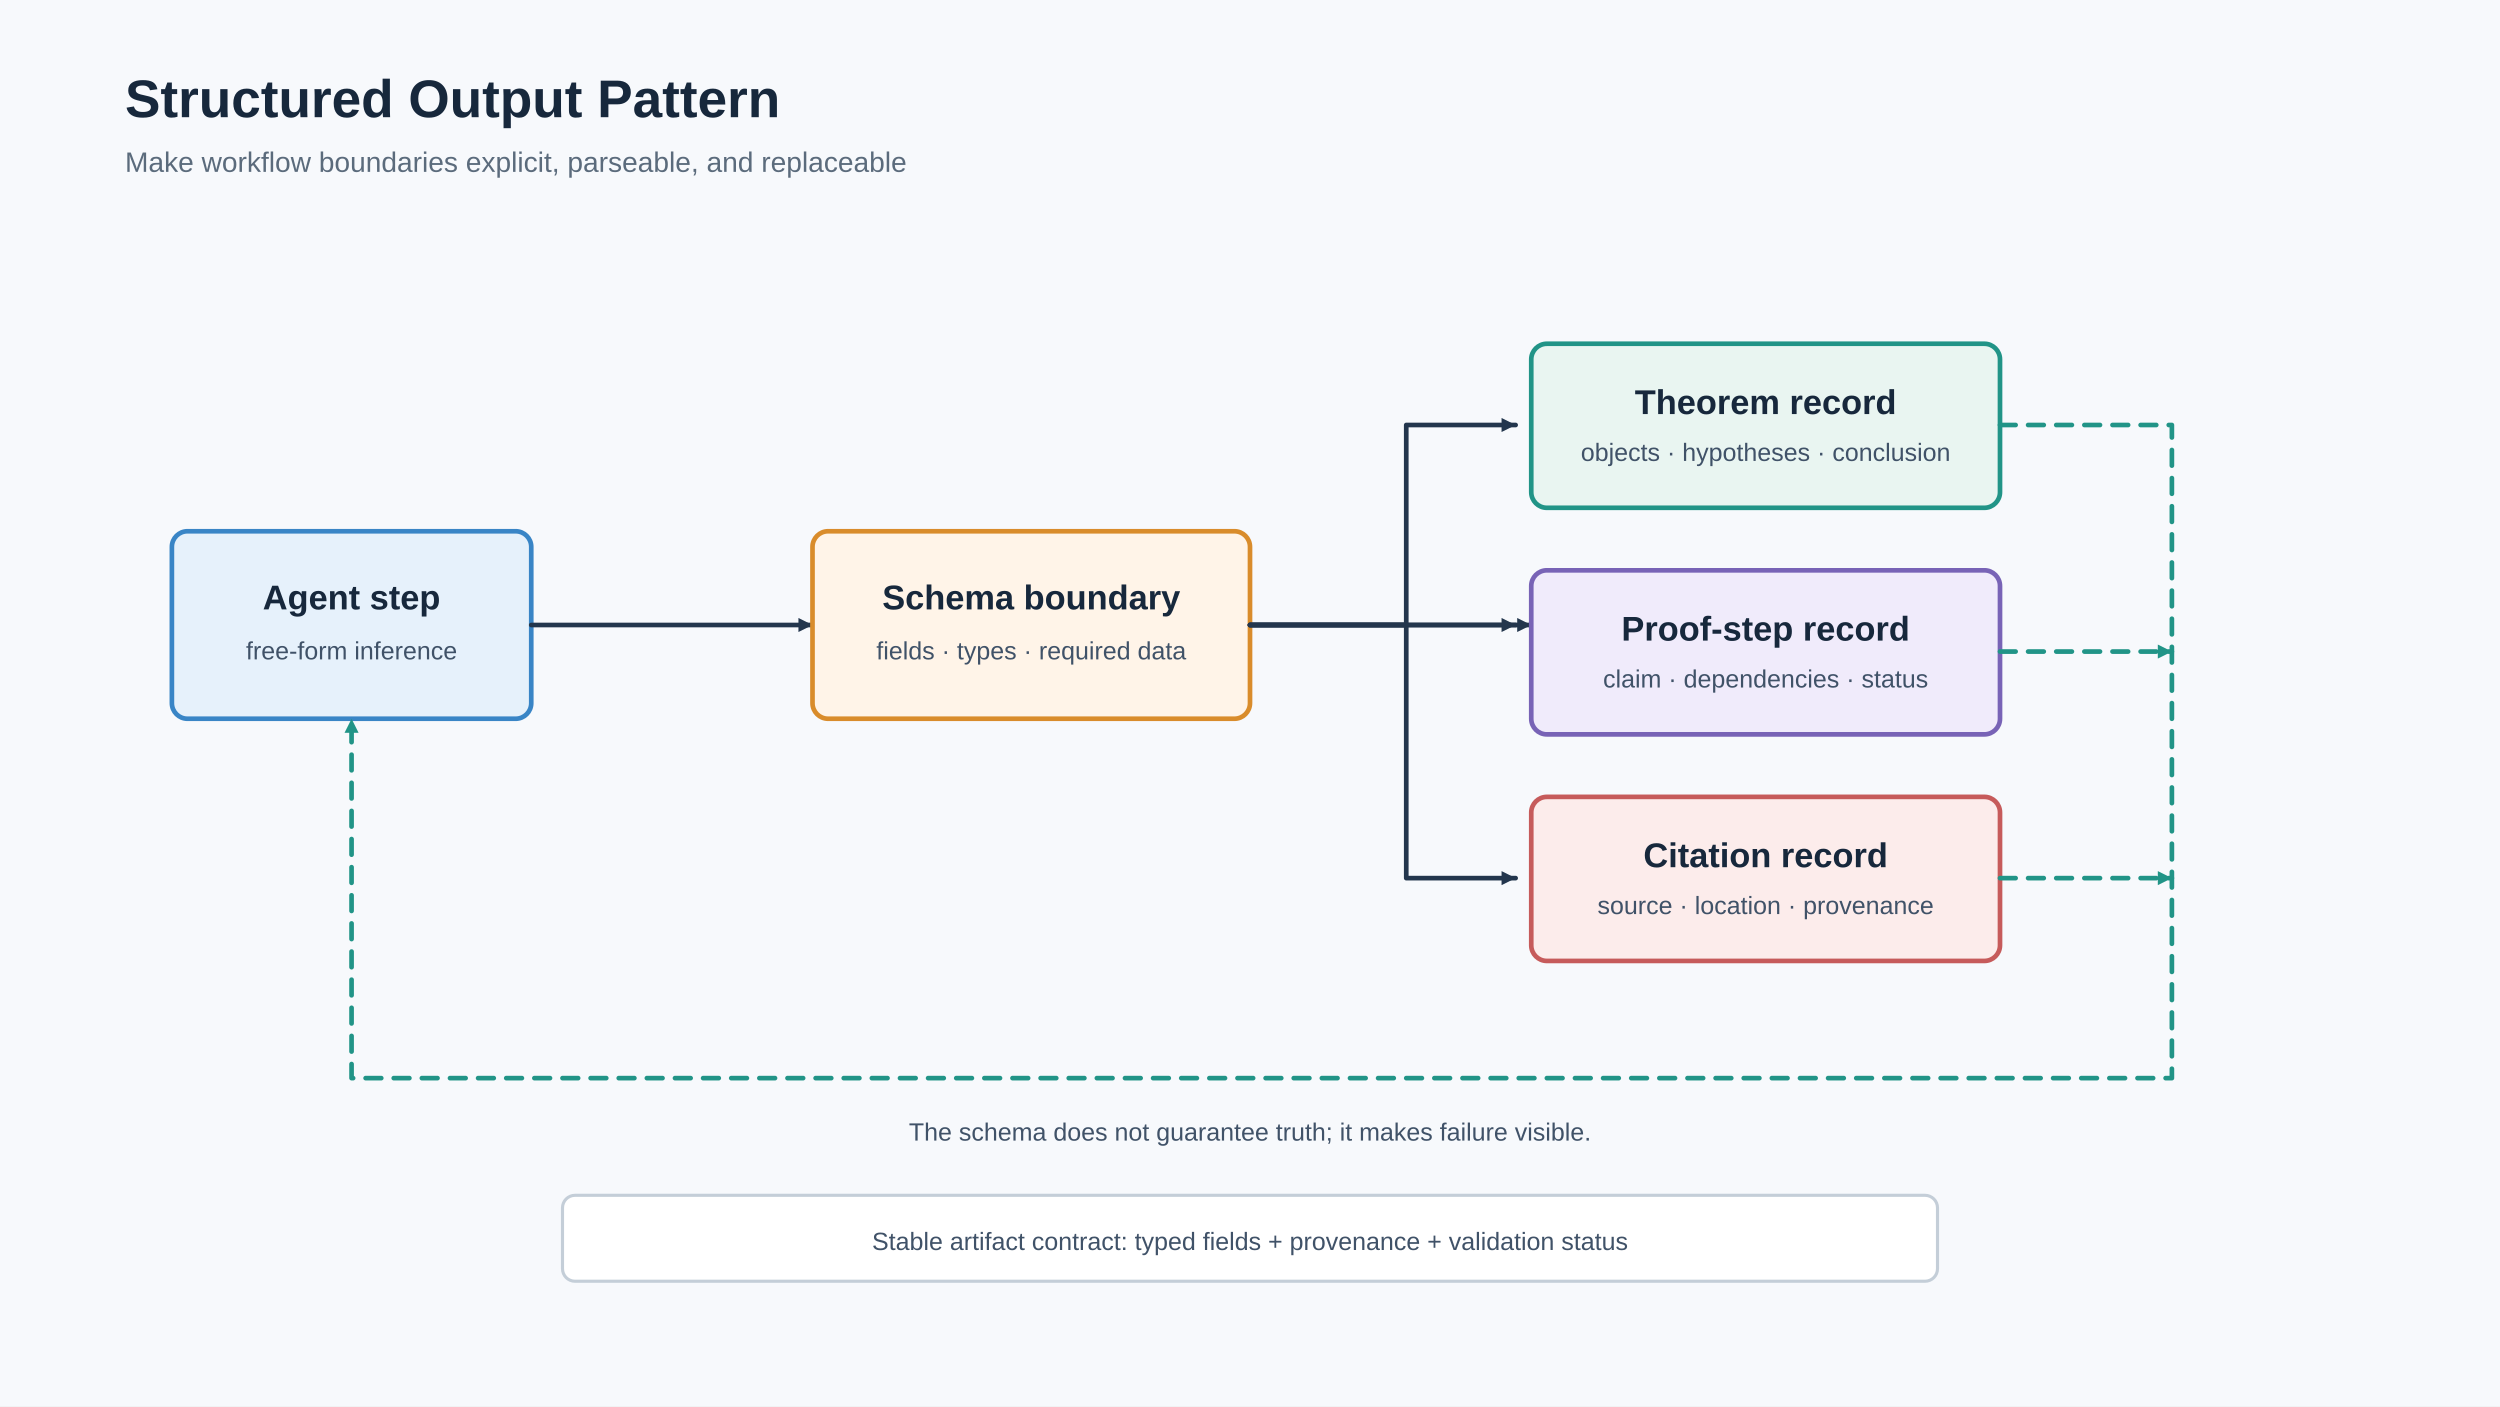
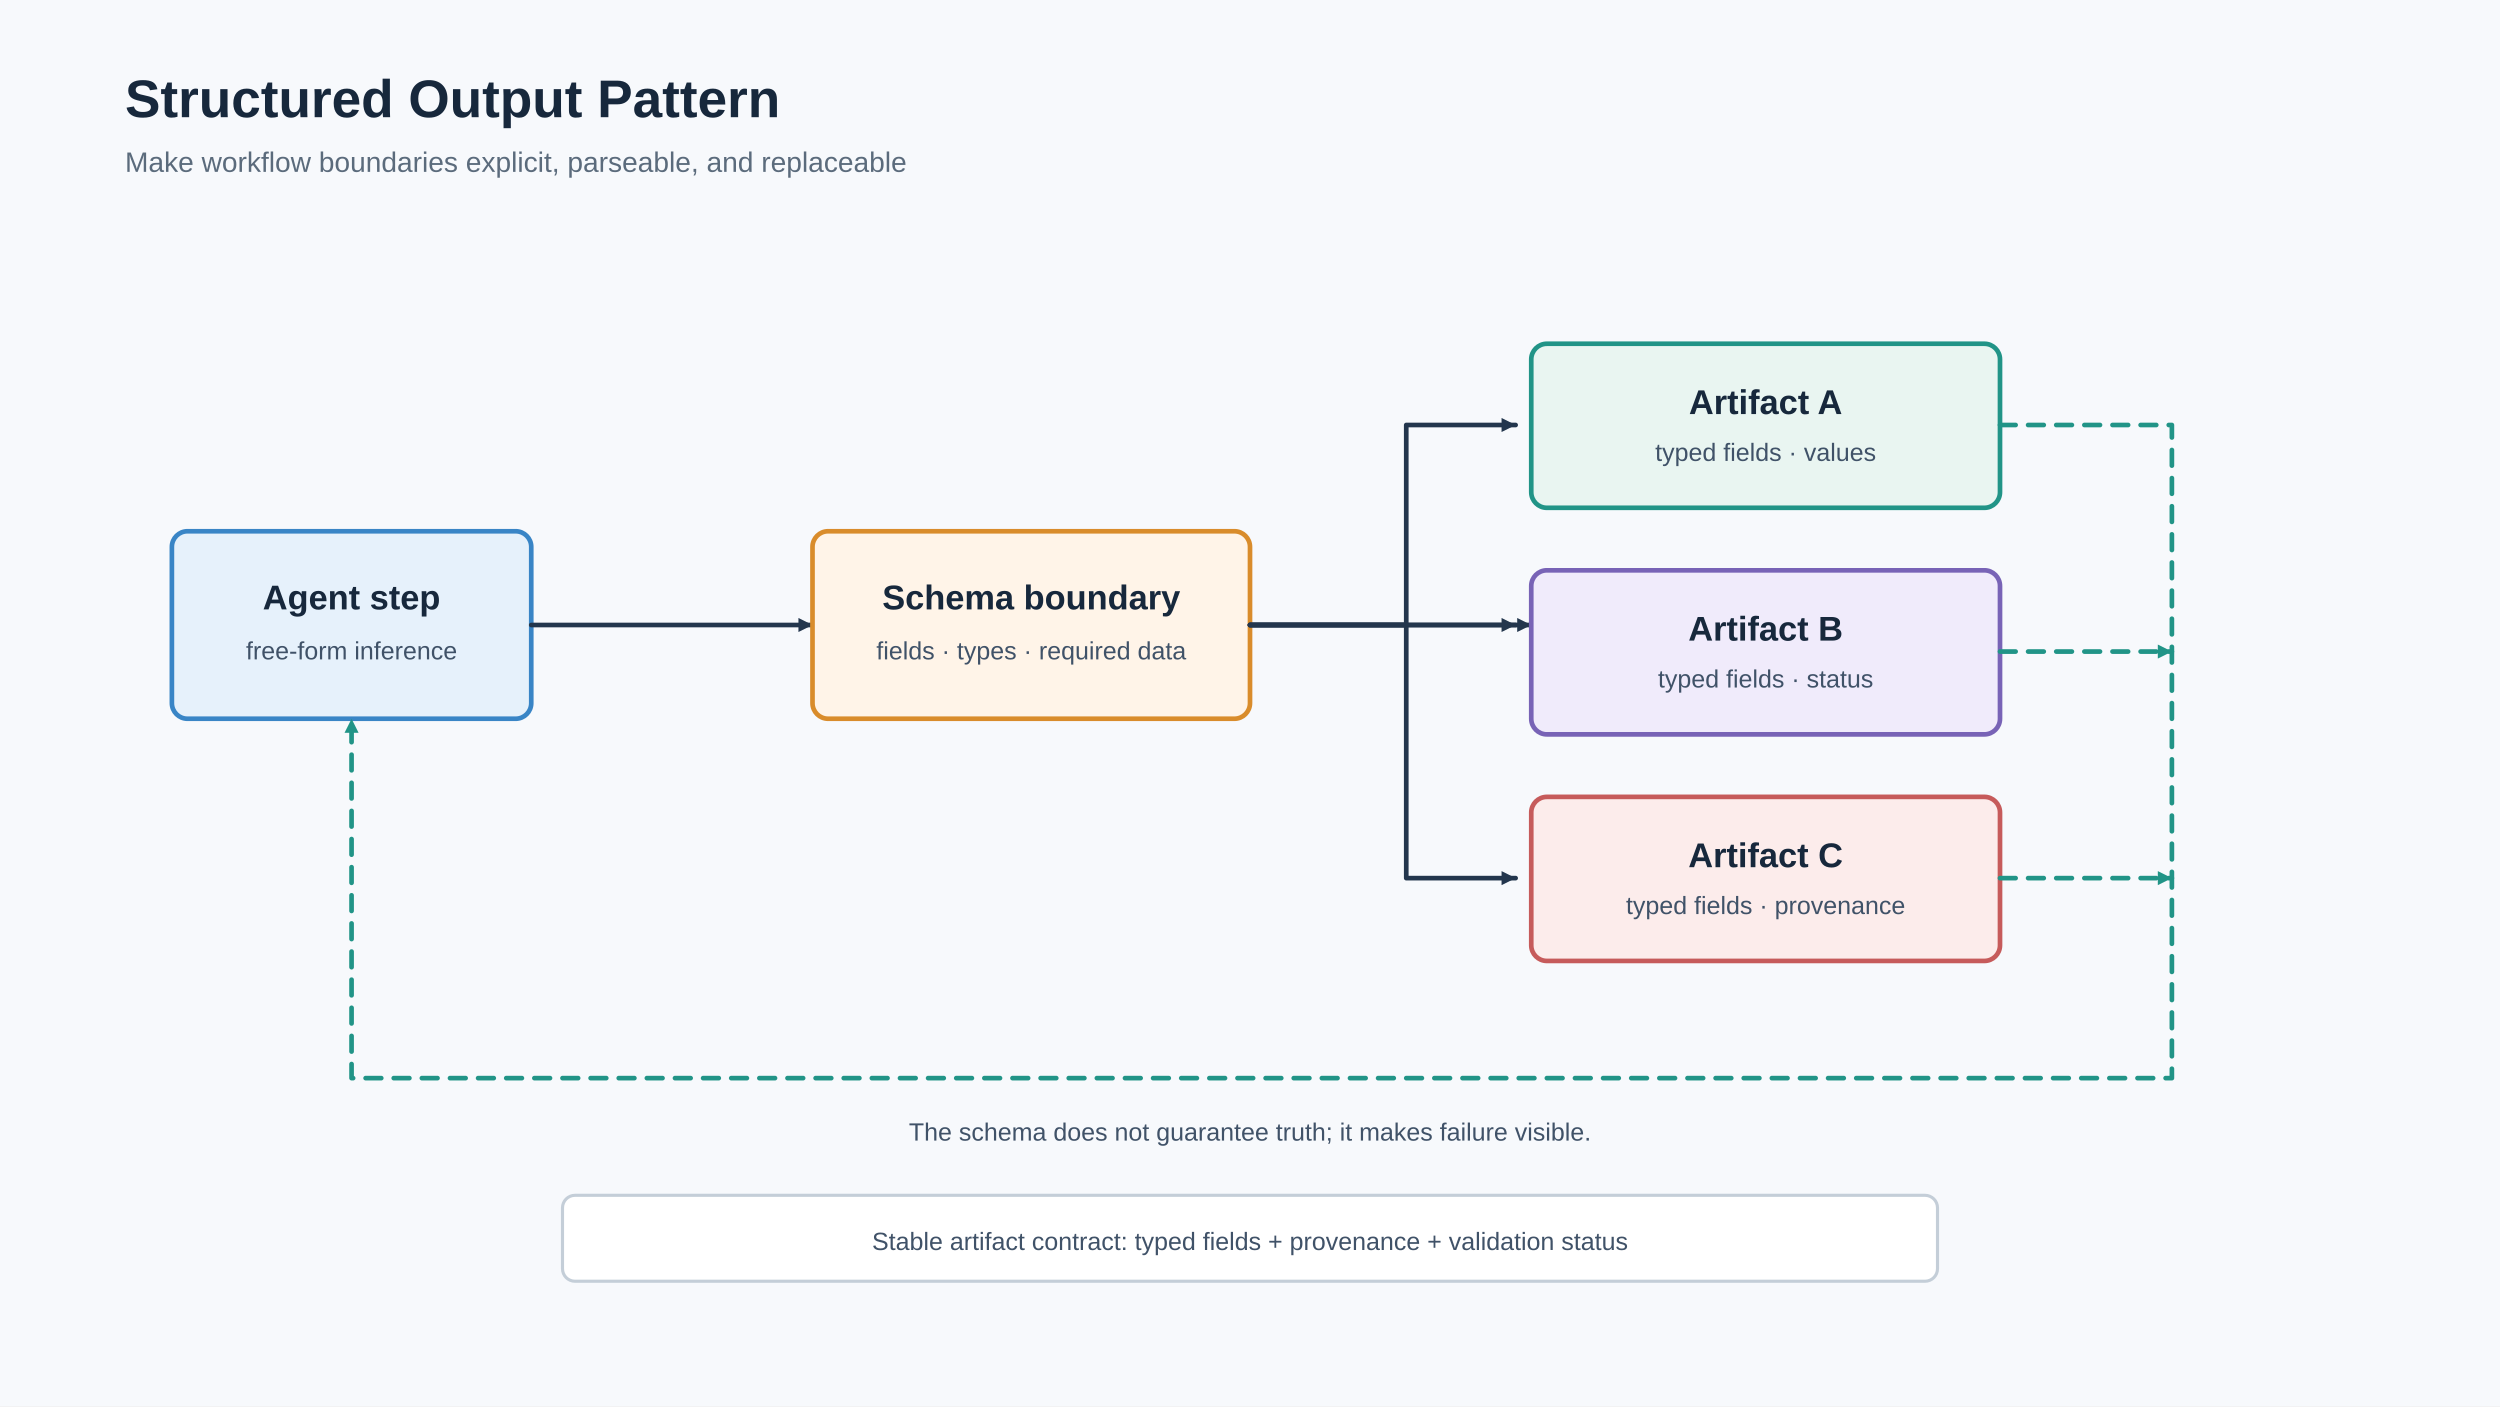
<svg xmlns="http://www.w3.org/2000/svg" width="1600" height="900" viewBox="0 0 1600 900">
  <defs>
    <style>.al{fill:#23364d;stroke:none}.ad{fill:#219487;stroke:none}.ar{fill:#c65b5b;stroke:none}.t{font:700 34px Arial;fill:#17283c}.u{font:400 18px Arial;fill:#5b6b7c}.h{font:700 22px Arial;fill:#17283c}.s{font:400 16px Arial;fill:#405268}.b{stroke-width:3}.l{stroke:#23364d;stroke-width:3;fill:none;stroke-linecap:round;stroke-linejoin:round}.d{stroke:#219487;stroke-width:3;stroke-dasharray:10 8;fill:none;stroke-linecap:round;stroke-linejoin:round}</style>
  </defs>
  <rect width="1600" height="900" fill="#f7f9fc" />
  <text x="80" y="75" class="t">Structured Output Pattern</text>
  <text x="80" y="110" class="u">Make workflow boundaries explicit, parseable, and replaceable</text>
  <rect x="110" y="340" width="230" height="120" rx="10" fill="#e6f1fb" stroke="#3985c6" class="b" />
  <text x="225" y="390" text-anchor="middle" class="h">Agent step</text>
  <text x="225" y="422" text-anchor="middle" class="s">free-form inference</text>
  <path d="M340 400H520" class="l" />
  <polygon points="520,400 511,395.5 511,404.5" class="al" />
  <rect x="520" y="340" width="280" height="120" rx="10" fill="#fff4e8" stroke="#d98c2b" class="b" />
  <text x="660" y="390" text-anchor="middle" class="h">Schema boundary</text>
  <text x="660" y="422" text-anchor="middle" class="s">fields · types · required data</text>
  <path d="M800 400H980" class="l" />
  <polygon points="980,400 971,395.5 971,404.5" class="al" />
  <rect x="980" y="220" width="300" height="105" rx="10" fill="#e9f5f1" stroke="#219487" class="b" />
-   <text x="1130" y="265" text-anchor="middle" class="h">Theorem record</text>
-   <text x="1130" y="295" text-anchor="middle" class="s">objects · hypotheses · conclusion</text>
+   <text x="1130" y="265" text-anchor="middle" class="h">Artifact A</text>
+   <text x="1130" y="295" text-anchor="middle" class="s">typed fields · values</text>
  <rect x="980" y="365" width="300" height="105" rx="10" fill="#f0ebfb" stroke="#7863b6" class="b" />
-   <text x="1130" y="410" text-anchor="middle" class="h">Proof-step record</text>
-   <text x="1130" y="440" text-anchor="middle" class="s">claim · dependencies · status</text>
+   <text x="1130" y="410" text-anchor="middle" class="h">Artifact B</text>
+   <text x="1130" y="440" text-anchor="middle" class="s">typed fields · status</text>
  <rect x="980" y="510" width="300" height="105" rx="10" fill="#fceceb" stroke="#c65b5b" class="b" />
-   <text x="1130" y="555" text-anchor="middle" class="h">Citation record</text>
-   <text x="1130" y="585" text-anchor="middle" class="s">source · location · provenance</text>
+   <text x="1130" y="555" text-anchor="middle" class="h">Artifact C</text>
+   <text x="1130" y="585" text-anchor="middle" class="s">typed fields · provenance</text>
  <path d="M800 400H900V272H970" class="l" />
  <polygon points="970,272 961,267.5 961,276.5" class="al" />
  <path d="M800 400H970" class="l" />
  <polygon points="970,400 961,395.5 961,404.5" class="al" />
  <path d="M800 400H900V562H970" class="l" />
  <polygon points="970,562 961,557.5 961,566.5" class="al" />
  <path d="M1280 272H1390V690H225V460" class="d" />
  <polygon points="225,460 220.5,469 229.5,469" class="ad" />
  <path d="M1280 417H1390" class="d" />
  <polygon points="1390,417 1381,412.5 1381,421.5" class="ad" />
  <path d="M1280 562H1390" class="d" />
  <polygon points="1390,562 1381,557.5 1381,566.5" class="ad" />
  <text x="800" y="730" text-anchor="middle" class="s">The schema does not guarantee truth; it makes failure visible.</text>
  <rect x="360" y="765" width="880" height="55" rx="8" fill="#fff" stroke="#c4ced8" stroke-width="2" />
  <text x="800" y="800" text-anchor="middle" class="s">Stable artifact contract: typed fields + provenance + validation status</text>
</svg>
